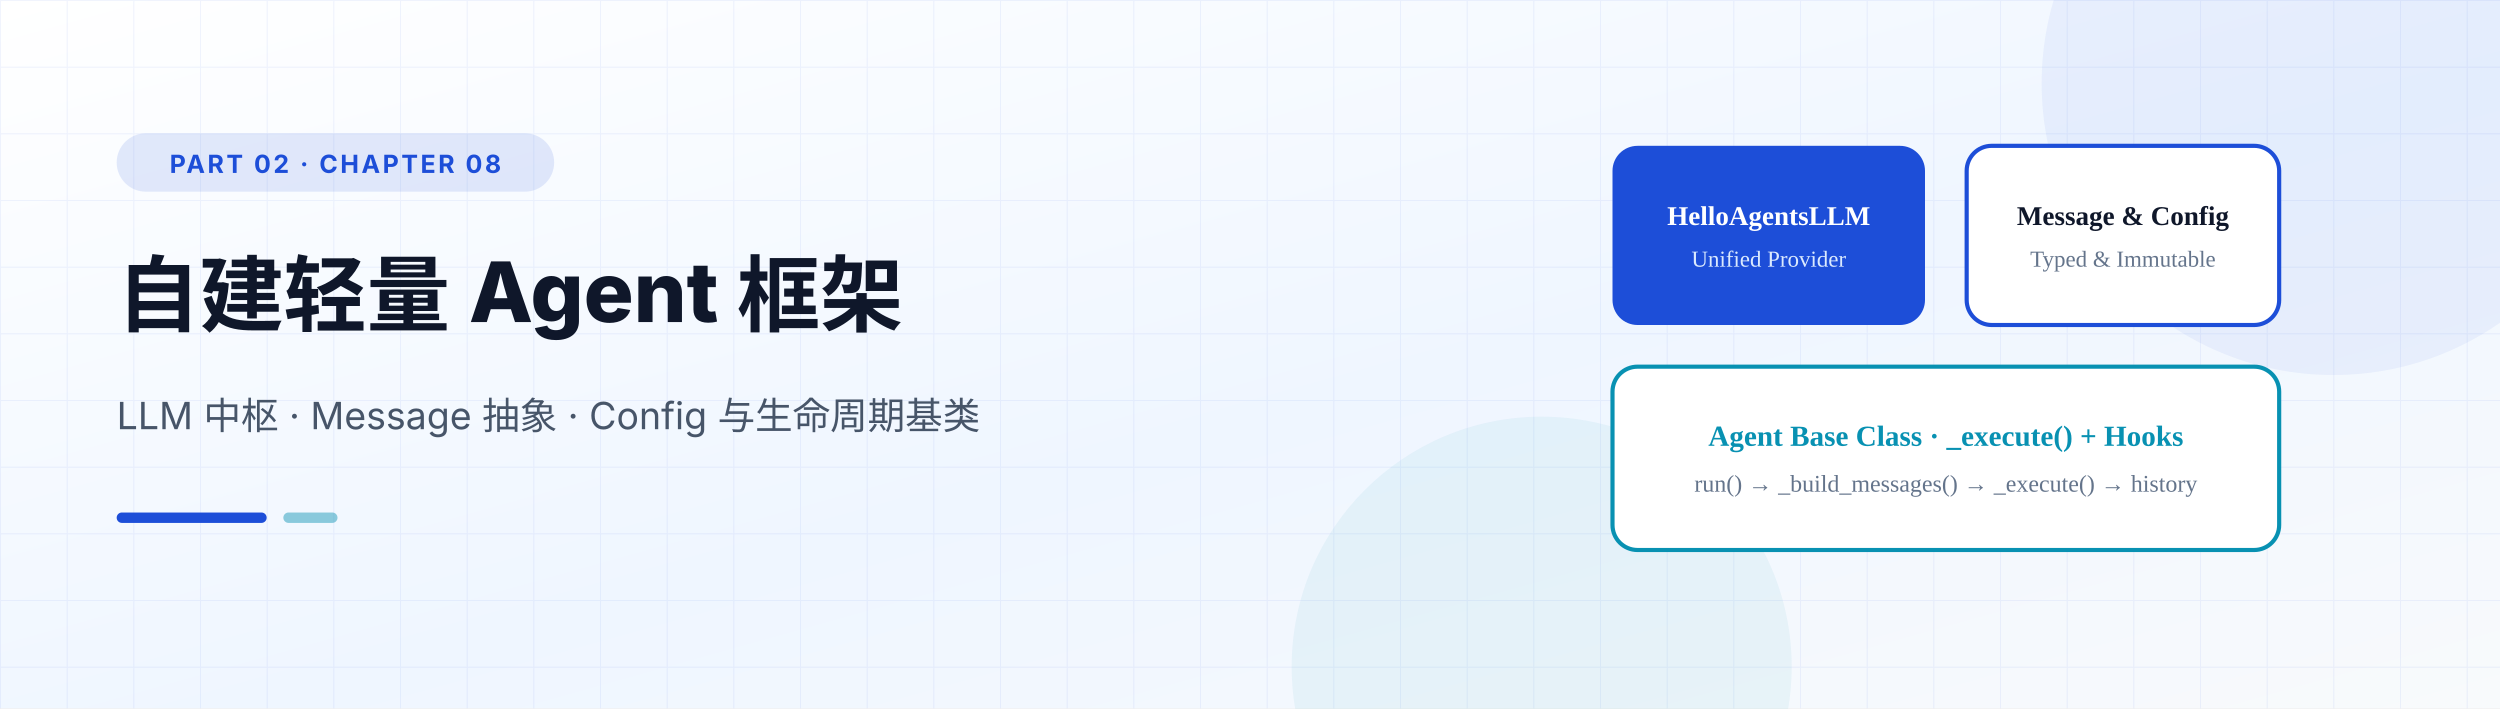
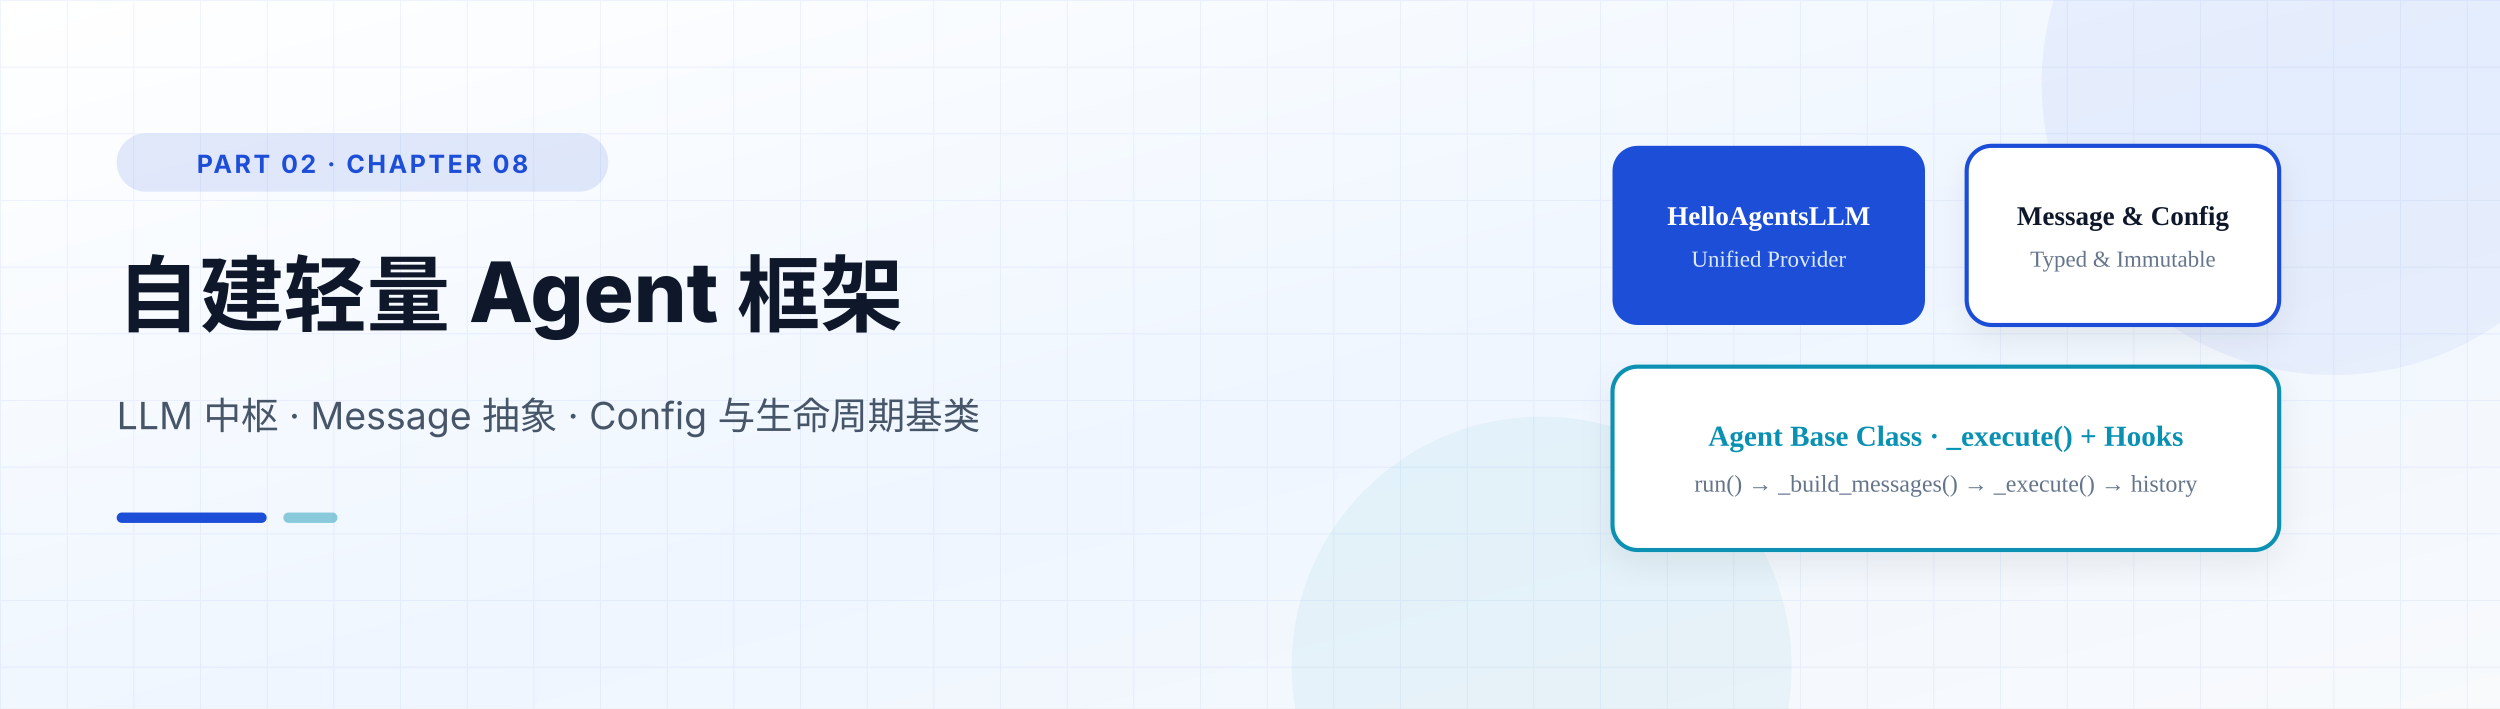
<svg xmlns="http://www.w3.org/2000/svg" viewBox="0 0 1200 340" width="1200" height="340" role="img" aria-label="自建轻量 Agent 框架">
  <defs>
    <linearGradient id="bg" x1="0" y1="0" x2="1" y2="1">
      <stop offset="0%" stop-color="#ffffff" />
      <stop offset="55%" stop-color="#eff6ff" />
      <stop offset="100%" stop-color="#f8fafc" />
    </linearGradient>
    <pattern id="grid" width="32" height="32" patternUnits="userSpaceOnUse">
      <path d="M 32 0 L 0 0 0 32" fill="none" stroke="#1d4ed8" stroke-opacity="0.06" stroke-width="1" />
    </pattern>
+     <filter id="cardShadow" x="-10%" y="-10%" width="125%" height="130%">
+       <feDropShadow dx="0" dy="6" stdDeviation="8" flood-color="#0f172a" flood-opacity="0.07" />
+     </filter>
  </defs>
  <rect width="1200" height="340" fill="url(#bg)" />
  <rect width="1200" height="340" fill="url(#grid)" />
  <circle cx="1120" cy="40" r="140" fill="#1d4ed8" opacity="0.06" />
  <circle cx="740" cy="320" r="120" fill="#0891b2" opacity="0.06" />
-   <rect x="56" y="64" width="210" height="28" rx="14" fill="#1d4ed8" opacity="0.12" />
-   <text x="161" y="83" text-anchor="middle" font-family="Inter, -apple-system, PingFang SC, sans-serif" font-size="12" font-weight="700" letter-spacing="1.2" fill="#1d4ed8">PART 02 · CHAPTER 08</text>
+   <rect x="56" y="64" width="236" height="28" rx="14" fill="#1d4ed8" opacity="0.12" />
+   <text x="174" y="83" text-anchor="middle" font-family="Inter, -apple-system, PingFang SC, sans-serif" font-size="12" font-weight="700" letter-spacing="1.2" fill="#1d4ed8">PART 02 · CHAPTER 08</text>
  <text x="56" y="156" font-family="Inter, -apple-system, PingFang SC, Microsoft YaHei, sans-serif" font-size="40" font-weight="800" fill="#0f172a">自建轻量 Agent 框架</text>
  <text x="56" y="206" font-family="Inter, -apple-system, PingFang SC, Microsoft YaHei, sans-serif" font-size="18" fill="#475569">LLM 中枢 · Message 抽象 · Config 与生命周期基类</text>
  <rect x="56" y="246" width="72" height="5" rx="2.5" fill="#1d4ed8" />
  <rect x="136" y="246" width="26" height="5" rx="2.5" fill="#0891b2" opacity="0.45" />
  <rect x="774" y="70" width="150" height="86" rx="12" fill="#1d4ed8" />
  <text x="849" y="108" text-anchor="middle" font-size="13" font-weight="700" fill="#fff">HelloAgentsLLM</text>
  <text x="849" y="128" text-anchor="middle" font-size="11" fill="#dbeafe">Unified Provider</text>
-   <rect x="944" y="70" width="150" height="86" rx="12" fill="#fff" stroke="#1d4ed8" stroke-width="2" />
+   <rect x="944" y="70" width="150" height="86" rx="12" fill="#fff" stroke="#1d4ed8" stroke-width="2" filter="url(#cardShadow)" />
  <text x="1019" y="108" text-anchor="middle" font-size="13" font-weight="700" fill="#0f172a">Message &amp; Config</text>
  <text x="1019" y="128" text-anchor="middle" font-size="11" fill="#64748b">Typed &amp; Immutable</text>
-   <rect x="774" y="176" width="320" height="88" rx="12" fill="#fff" stroke="#0891b2" stroke-width="2" />
+   <rect x="774" y="176" width="320" height="88" rx="12" fill="#fff" stroke="#0891b2" stroke-width="2" filter="url(#cardShadow)" />
  <text x="934" y="214" text-anchor="middle" font-size="14" font-weight="700" fill="#0891b2">Agent Base Class · _execute() + Hooks</text>
  <text x="934" y="236" text-anchor="middle" font-size="11.5" fill="#64748b">run() → _build_messages() → _execute() → history</text>
</svg>
